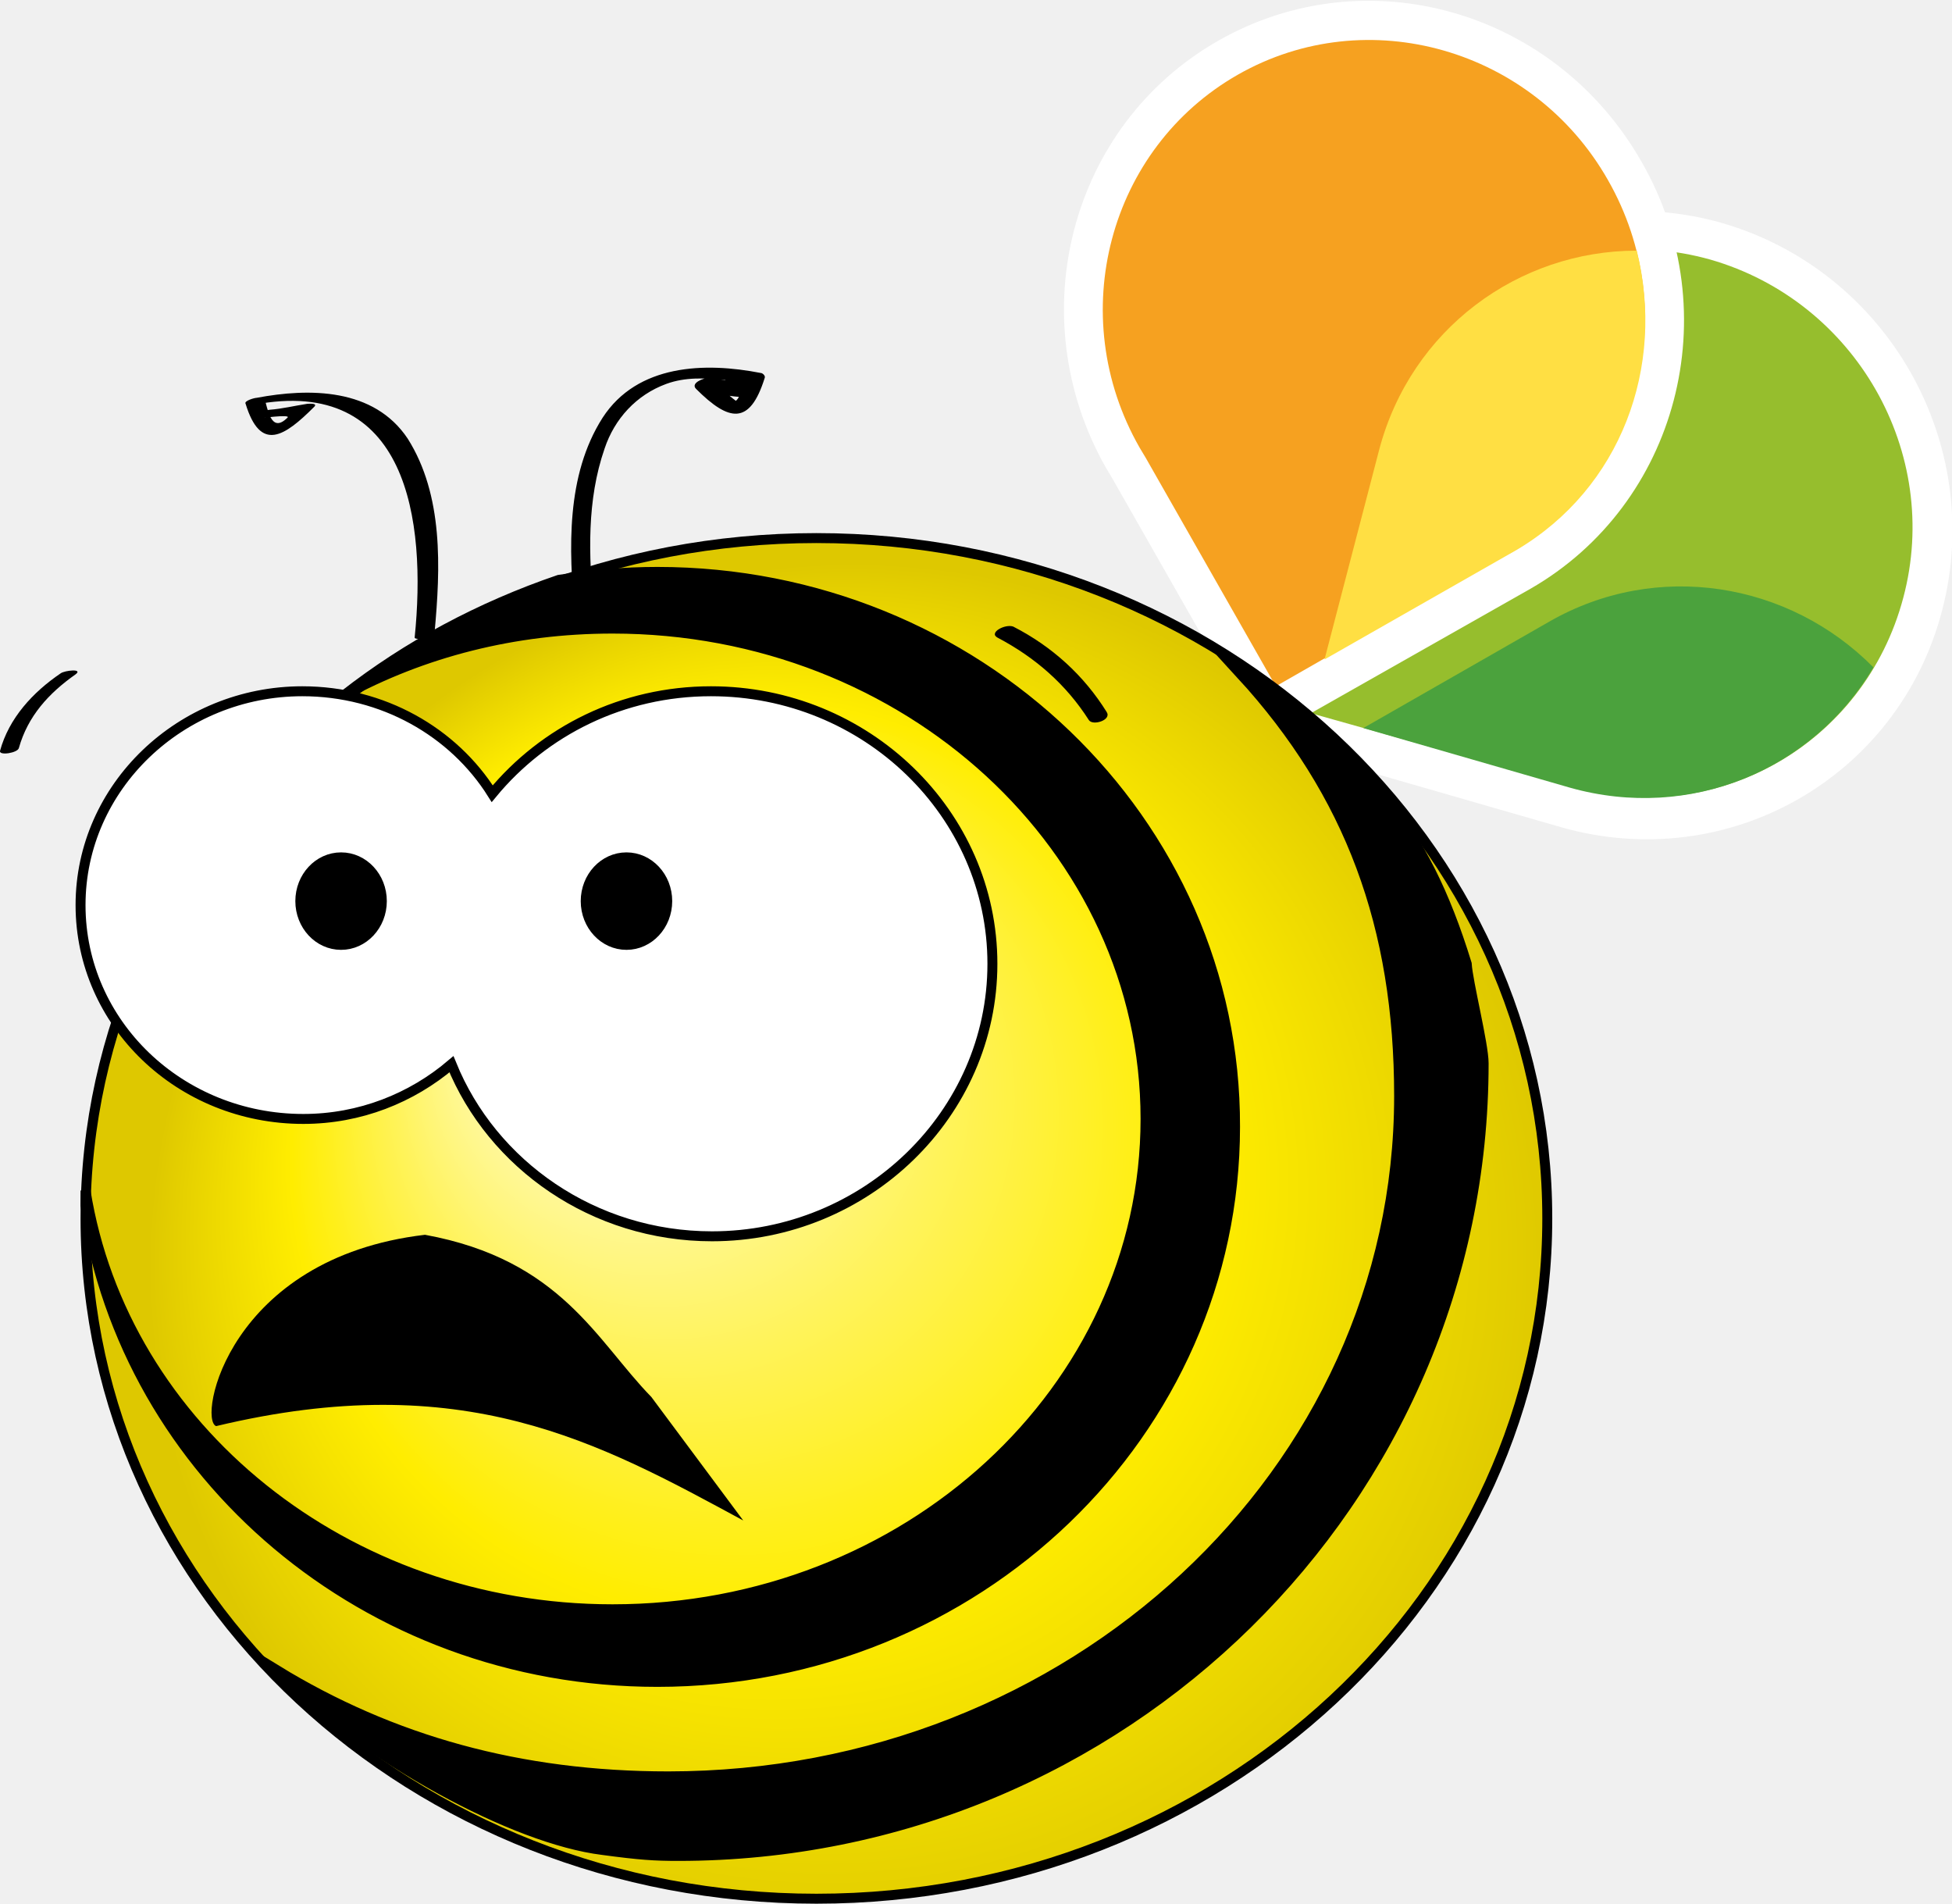
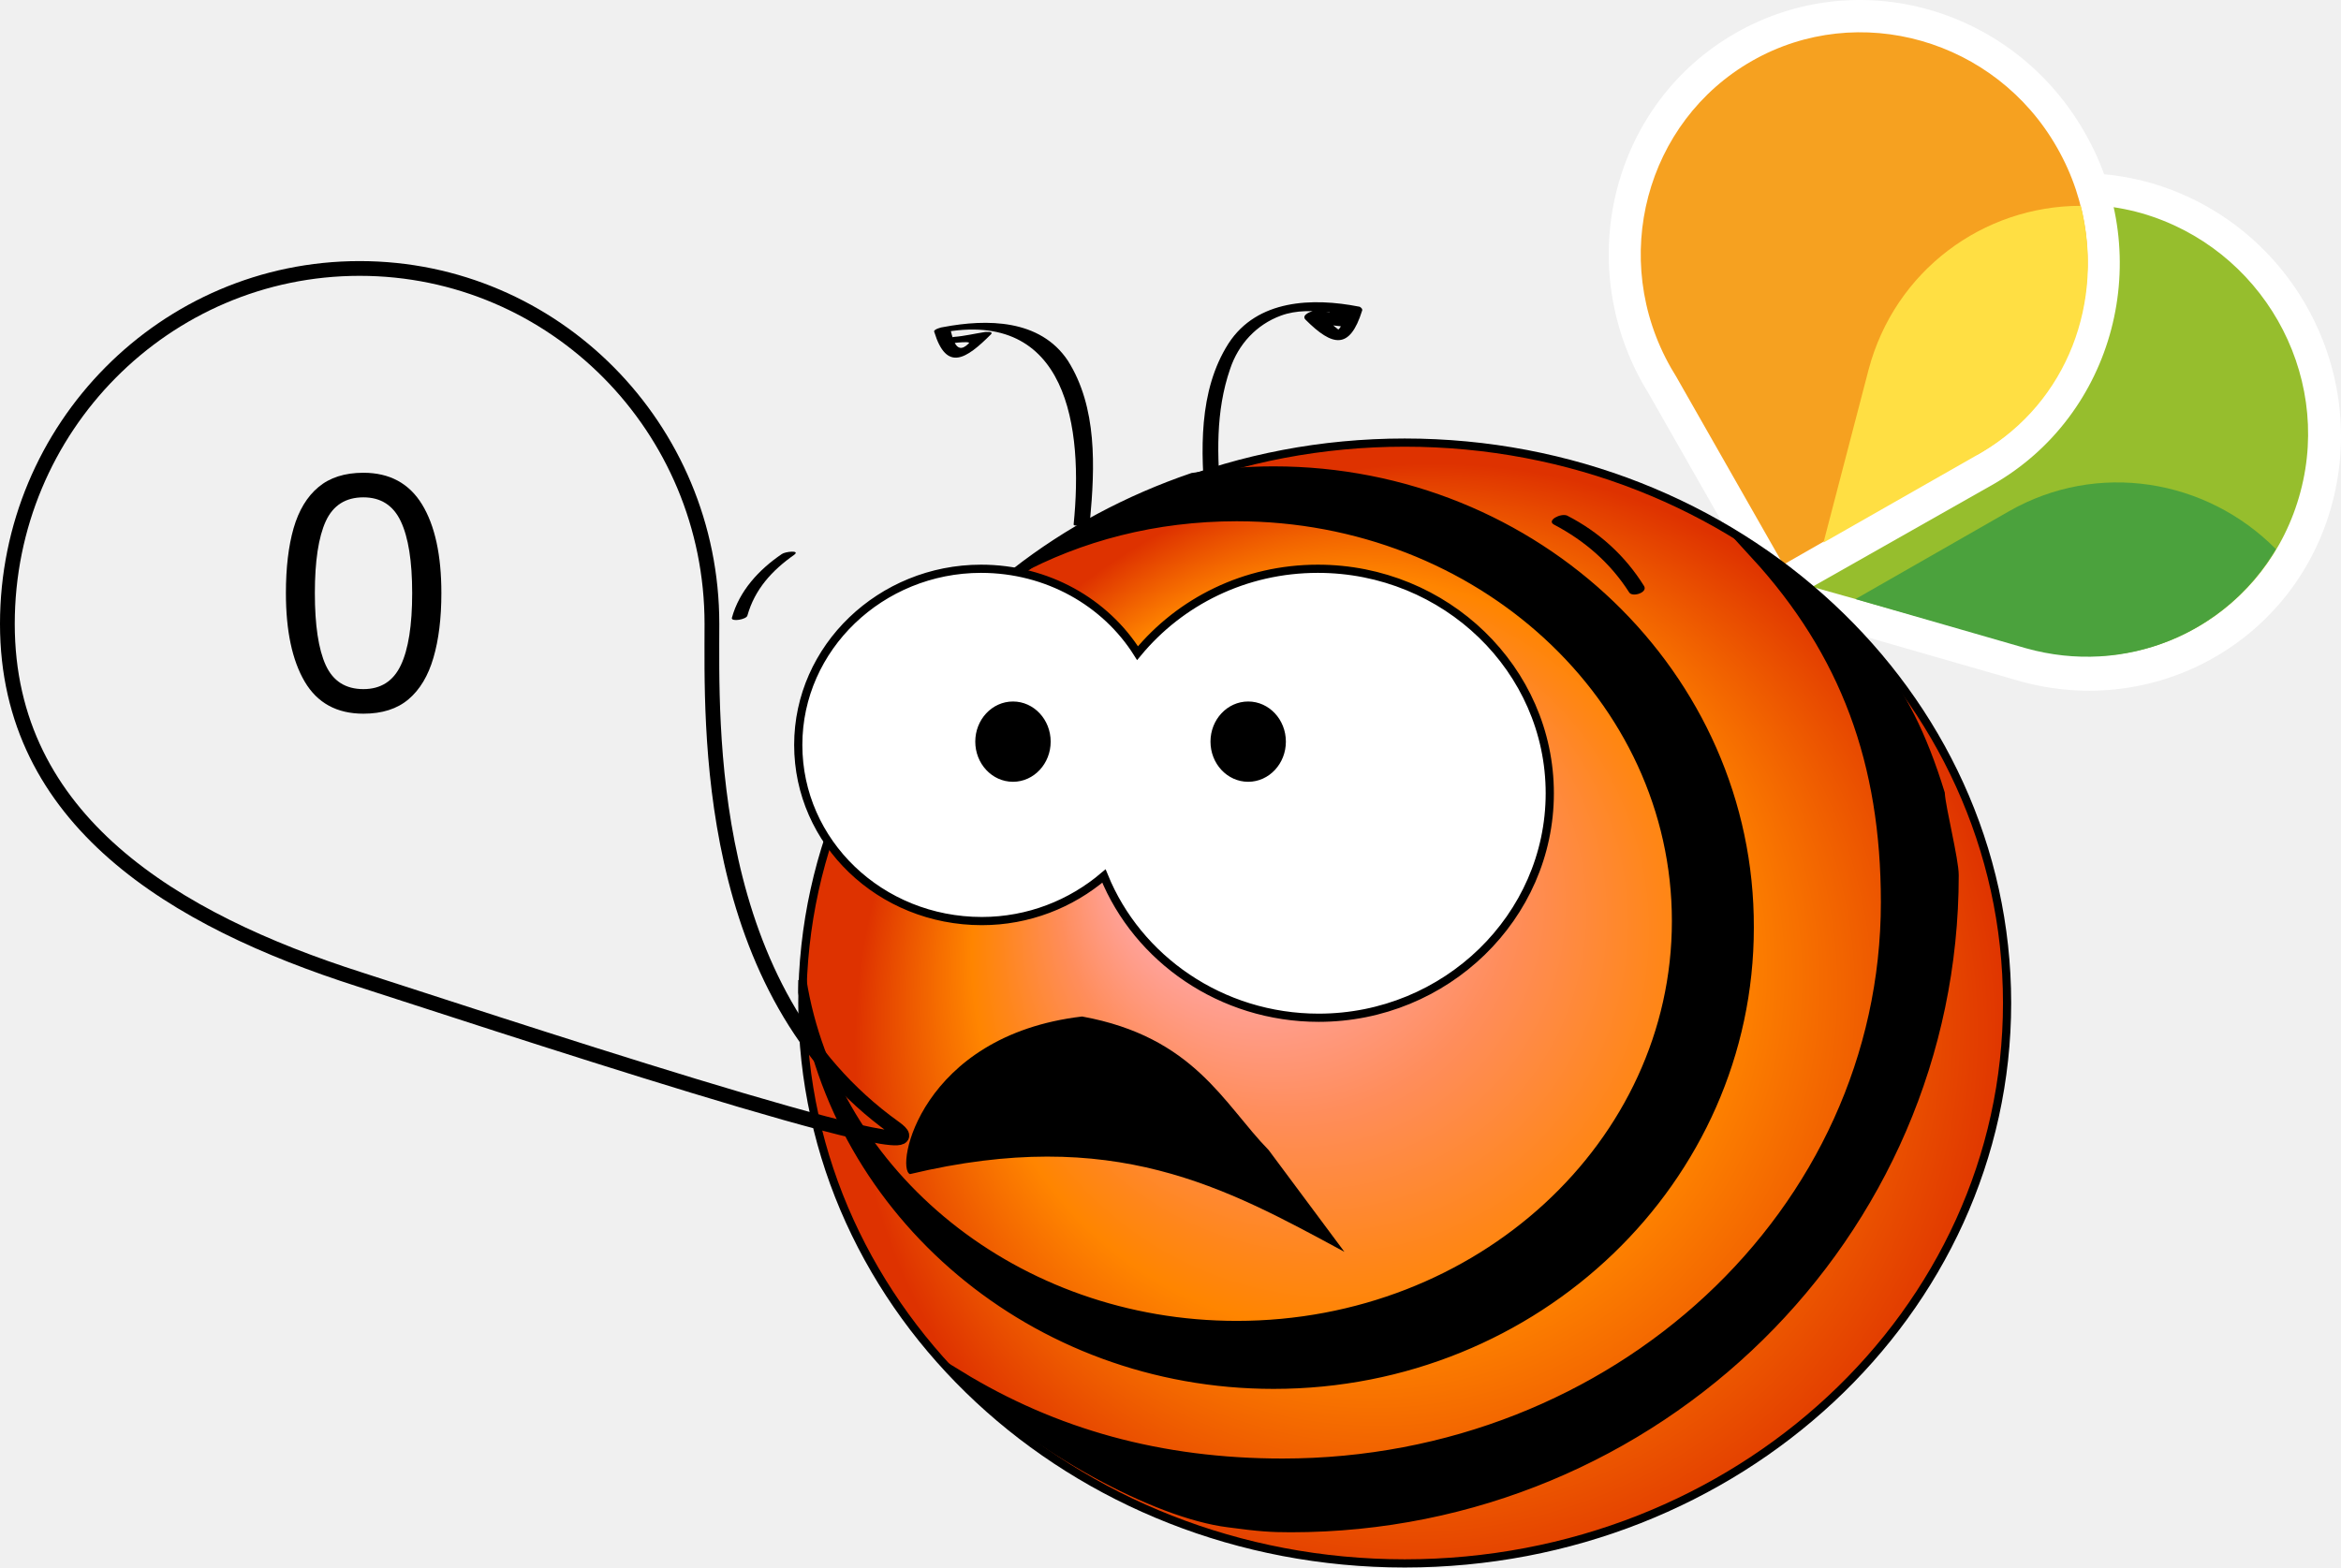
- <svg xmlns="http://www.w3.org/2000/svg" version="1.1" id="Слой_1" x="0px" y="0px" viewBox="0 0 196.3 191.4" enable-background="new 0 0 196.3 191.4" xml:space="preserve">
+ <svg xmlns="http://www.w3.org/2000/svg" version="1.1" id="Слой_1" x="0px" y="0px" viewBox="0 0 285.645 191.321" enable-background="new 0 0 196.3 191.4" xml:space="preserve" width="285.645" height="191.321">
  <defs id="defs72" />
-   <path fill="#FFFFFF" d="M126.9,74.5l7.7-29.2l0.3-1.1c4.4-16.7,21.5-26.5,38.2-21.8c16.7,4.8,26.6,22.2,22.2,39  c-4.4,16.8-21.5,26.5-38.2,21.8L126.9,74.5z" id="path3" />
-   <path fill="#96BE2D" d="M158.1,79.1c14.5,4.2,29.4-4.3,33.3-19c3.9-14.6-4.8-29.8-19.4-34c-14.6-4.1-29.5,4.4-33.3,19l-0.3,1.2  l-6.6,25.4L158.1,79.1L158.1,79.1z" id="path5" />
-   <path fill="#FFFFFF" d="M126.9,74.5l-15.1-26.5l-0.6-1c-8.6-15.2-3.6-34.4,11.3-42.9c14.9-8.5,33.9-3.1,42.6,12.2  c8.7,15.2,3.6,34.4-11.2,42.9L126.9,74.5z" id="path7" />
-   <path fill="#F6A120" d="M151.9,55.6c13-7.4,17.4-24.2,9.8-37.5c-7.5-13.2-24.2-18-37.2-10.6c-13,7.4-17.5,24.2-9.9,37.5l0.6,1  l13.1,23l23.4-13.4L151.9,55.6z" id="path9" />
-   <path fill="#FFDF43" d="M133.2,66.3l5.5-21.1c3.2-12.1,14-20,25.9-20c2.9,11.7-1.6,23.9-12.1,30.1L133.2,66.3z" id="path11" />
-   <path fill="#4BA23D" d="M137.1,73.2l18.7-10.7c10.8-6.2,24.1-4,32.6,4.6c-6.1,10.3-18.4,15.5-30.5,12.1L137.1,73.2z" id="path13" />
-   <g id="g15">
+   <path d="m 216.201,74.421 7.7,-29.2 0.3,-1.1 c 4.4,-16.7 21.5,-26.5 38.2,-21.8 16.7,4.8 26.6,22.2 22.2,39 -4.4,16.8 -21.5,26.5 -38.2,21.8 l -30.2,-8.7 z" id="path3" style="fill:#ffffff" />
+   <path d="m 247.401,79.021 c 14.5,4.2 29.4,-4.3 33.3,-19 3.9,-14.6 -4.8,-29.8 -19.4,-34 -14.6,-4.1 -29.5,4.4 -33.3,19 l -0.3,1.2 -6.6,25.4 26.3,7.4 0,0 z" id="path5" style="fill:#96be2d" />
+   <path d="m 216.201,74.421 -15.1,-26.5 -0.6,-1 c -8.6,-15.2 -3.6,-34.4 11.3,-42.9 14.9,-8.5 33.9,-3.1 42.6,12.2 8.7,15.2 3.6,34.4 -11.2,42.9 l -27,15.3 z" id="path7" style="fill:#ffffff" />
+   <path d="m 241.201,55.521 c 13,-7.4 17.4,-24.2 9.8,-37.5 -7.5,-13.2 -24.2,-18 -37.2,-10.6 -13,7.4 -17.5,24.2 -9.9,37.5 l 0.6,1 13.1,23 23.4,-13.4 0.2,0 z" id="path9" style="fill:#f6a120" />
+   <path d="m 222.501,66.221 5.5,-21.1 c 3.2,-12.1 14,-20 25.9,-20 2.9,11.7 -1.6,23.9 -12.1,30.1 l -19.3,11 z" id="path11" style="fill:#ffdf43" />
+   <path d="m 226.401,73.121 18.7,-10.7 c 10.8,-6.2 24.1,-4 32.6,4.6 -6.1,10.3 -18.4,15.5 -30.5,12.1 l -20.8,-6 z" id="path13" style="fill:#4ba23d" />
+   <g id="g15" transform="translate(89.30084,-0.07899701)">
    <g id="g17">
-       <path d="M43.7,63.6c0.6-6.5,0.9-13.8-2.7-19.5C37.6,39,31.1,39,25.8,40c-0.2,0-1.3,0.3-1.1,0.6c1.5,4.9,3.9,3.3,6.9,0.3    c0.4-0.4-0.6-0.3-0.7-0.3c-1.3,0.2-2.5,0.5-3.8,0.6c-0.8,0.1-1.7,0.9-0.3,0.8c-1.1,0.1,2.6-0.4,2.1,0c-1.7,1.7-2-1.1-2.3-1.9    c-0.4,0.2-0.8,0.4-1.1,0.6C41,37.7,42.9,52.3,41.7,64.1C41.7,64.4,43.6,64.2,43.7,63.6L43.7,63.6z" id="path19" />
+       <path d="M 43.7,63.6 C 44.3,57.1 44.6,49.8 41,44.1 37.6,39 31.1,39 25.8,40 c -0.2,0 -1.3,0.3 -1.1,0.6 1.5,4.9 3.9,3.3 6.9,0.3 0.4,-0.4 -0.6,-0.3 -0.7,-0.3 -1.3,0.2 -2.5,0.5 -3.8,0.6 -0.8,0.1 -1.7,0.9 -0.3,0.8 -1.1,0.1 2.6,-0.4 2.1,0 -1.7,1.7 -2,-1.1 -2.3,-1.9 -0.4,0.2 -0.8,0.4 -1.1,0.6 15.5,-3 17.4,11.6 16.2,23.4 0,0.3 1.9,0.1 2,-0.5 l 0,0 z" id="path19" />
    </g>
  </g>
-   <radialGradient id="SVGID_1_" cx="85.928" cy="127.59" r="70.966" fx="55.869" fy="96.28" gradientUnits="userSpaceOnUse">
+   <radialGradient id="Red" cx="85.928" cy="127.59" r="70.966" fx="55.869" fy="96.28" gradientUnits="userSpaceOnUse" gradientTransform="translate(89.30084,-0.07899701)">
    <stop offset="0" style="stop-color:#FFFFFF" id="stop22" />
-     <stop offset="0.138" style="stop-color:#FFFBC3" id="stop24" />
-     <stop offset="0.391" style="stop-color:#FFF35B" id="stop26" />
-     <stop offset="0.567" style="stop-color:#FFEF1A" id="stop28" />
-     <stop offset="0.649" style="stop-color:#FFED00" id="stop30" />
-     <stop offset="1" style="stop-color:#DEC800" id="stop32" />
+     <stop offset="0.138" style="stop-color:#ffb0c3;stop-opacity:1" id="stop24" />
+     <stop offset="0.391" style="stop-color:#ff8d5b;stop-opacity:1" id="stop26" />
+     <stop offset="0.567" style="stop-color:#ff861a;stop-opacity:1" id="stop28" />
+     <stop offset="0.649" style="stop-color:#ff8500;stop-opacity:1" id="stop30" />
+     <stop offset="1" style="stop-color:#de3200;stop-opacity:1" id="stop32" />
  </radialGradient>
-   <ellipse fill="url(#SVGID_1_)" stroke="#000000" stroke-miterlimit="10" cx="82.1" cy="122.5" rx="73.5" ry="68.4" id="ellipse34" />
-   <path fill="#FFFFFF" stroke="#000000" stroke-miterlimit="10" d="M71.5,69.5c-8.9,0-16.8,4-22,10.3c-3.9-6.2-11-10.3-19.1-10.3  C18.2,69.5,8.1,79.1,8.1,91s10,21.5,22.4,21.5c5.7,0,10.9-2.1,14.9-5.5c4.1,10.1,14.3,17.3,26.2,17.3c15.5,0,28.2-12.3,28.2-27.4  S87.1,69.5,71.5,69.5z" id="path36" />
-   <ellipse stroke="#000000" stroke-miterlimit="10" cx="34.3" cy="90.6" rx="4.1" ry="4.4" id="ellipse38" />
-   <ellipse stroke="#000000" stroke-miterlimit="10" cx="63" cy="90.6" rx="4.1" ry="4.4" id="ellipse40" />
-   <g id="g42" transform="matrix(-0.9972792,-0.07371715,0.07371715,-0.9972792,85.85141,268.6949)">
+   <ellipse stroke-miterlimit="10" cx="171.401" cy="122.421" rx="73.5" ry="68.4" id="ellipse34" style="fill:url(#Red);stroke:#000000;stroke-miterlimit:10" />
+   <path stroke-miterlimit="10" d="m 160.801,69.421 c -8.9,0 -16.8,4 -22,10.3 -3.9,-6.2 -11,-10.3 -19.1,-10.3 -12.2,0 -22.3,9.6 -22.3,21.5 0,11.9 10,21.5 22.4,21.5 5.7,0 10.9,-2.1 14.9,-5.5 4.1,10.1 14.3,17.3 26.2,17.3 15.5,0 28.2,-12.3 28.2,-27.4 0,-15.1 -12.7,-27.4 -28.3,-27.4 z" id="path36" style="fill:#ffffff;stroke:#000000;stroke-miterlimit:10" />
+   <ellipse stroke-miterlimit="10" cx="123.601" cy="90.521" rx="4.1" ry="4.4" id="ellipse38" style="stroke:#000000;stroke-miterlimit:10" />
+   <ellipse stroke-miterlimit="10" cx="152.301" cy="90.521" rx="4.1" ry="4.4" id="ellipse40" style="stroke:#000000;stroke-miterlimit:10" />
+   <g id="g42" transform="matrix(-0.9972792,-0.07371715,0.07371715,-0.9972792,175.1523,268.6159)">
    <g id="g44">
      <path d="m 29.746,126.39 c 5.902,5.207 10.05,13.097 23.906,14.586 19.543,-3.777 21.424,-20.174 19.529,-20.733 -24.361,7.768 -38.46,1.235 -53.563,-5.554 z" id="path46" />
    </g>
  </g>
-   <g id="g48">
+   <g id="g48" transform="translate(89.30084,-0.07899701)">
    <g id="g50">
-       <path d="M1.9,75.2c0.9-3.2,3-5.5,5.7-7.4c0.8-0.6-1.1-0.4-1.5-0.1c-2.8,1.9-5.2,4.5-6.1,7.8C-0.1,76,1.8,75.7,1.9,75.2L1.9,75.2z" id="path52" />
+       <path d="M 1.9,75.2 C 2.8,72 4.9,69.7 7.6,67.8 8.4,67.2 6.5,67.4 6.1,67.7 3.3,69.6 0.9,72.2 0,75.5 -0.1,76 1.8,75.7 1.9,75.2 l 0,0 z" id="path52" />
    </g>
  </g>
-   <g id="g54">
+   <g id="g54" transform="translate(89.30084,-0.07899701)">
    <g id="g56">
-       <path d="M100.3,64.1c3.8,2,6.9,4.7,9.2,8.3c0.4,0.6,2.3,0,1.8-0.8c-2.3-3.7-5.5-6.6-9.4-8.6C101.1,62.7,99.4,63.6,100.3,64.1    L100.3,64.1z" id="path58" />
+       <path d="m 100.3,64.1 c 3.8,2 6.9,4.7 9.2,8.3 0.4,0.6 2.3,0 1.8,-0.8 -2.3,-3.7 -5.5,-6.6 -9.4,-8.6 -0.8,-0.3 -2.5,0.6 -1.6,1.1 l 0,0 z" id="path58" />
    </g>
  </g>
-   <path stroke="#000000" stroke-miterlimit="10" d="M66.1,57.5c-3.4,0-6.7,0.3-9.9,0.8C48.3,61,41,64.9,34.6,69.9  c7.9-4.3,17.1-6.7,27-6.7c29.6,0,53.6,22.1,53.6,49.3c0,27.2-24,49.3-53.6,49.3c-26.9,0-49.2-18.3-53-42.1v1.5  c4,27.1,28.2,47.9,57.5,47.9c32.1,0,58.1-25,58.1-55.8C124.3,82.5,98.2,57.5,66.1,57.5z" id="path60" />
-   <g id="g62">
+   <path stroke-miterlimit="10" d="m 155.401,57.421 c -3.4,0 -6.7,0.3 -9.9,0.8 -7.9,2.7 -15.2,6.6 -21.6,11.6 7.9,-4.3 17.1,-6.7 27,-6.7 29.6,0 53.6,22.1 53.6,49.3 0,27.2 -24,49.3 -53.6,49.3 -26.9,0 -49.2,-18.3 -53,-42.1 l 0,1.5 c 4,27.1 28.2,47.9 57.5,47.9 32.1,0 58.1,-25 58.1,-55.8 0.1,-30.8 -26,-55.8 -58.1,-55.8 z" id="path60" style="stroke:#000000;stroke-miterlimit:10" />
+   <g id="g62" transform="translate(89.30084,-0.07899701)">
    <g id="g64">
-       <path d="M59.7,61.2c-0.5-5.4-0.7-10.9,1.1-16.1c1-3,3.2-5.4,6.2-6.5c1.9-0.7,3.9-0.6,5.9-0.4c1.4,0.8,1.8,1.5,1.1,2.1    c-0.8-0.6-1.6-1.4-2.3-2.1c-0.4,0.4-0.8,0.7-1.2,1.1c1.3,0.2,2.5,0.5,3.8,0.6c0.9,0.1,2-1.1,0.7-1.3c-1.3-0.2-2.5-0.5-3.8-0.6    c-0.4,0-1.8,0.5-1.2,1.1c3.3,3.3,5.4,3.7,6.9-1.1c0.1-0.2-0.2-0.5-0.4-0.5c-5.6-1.1-12.4-0.9-15.9,4.5c-3.7,5.8-3.4,13.2-2.8,19.8    C57.8,62.6,59.7,62.1,59.7,61.2L59.7,61.2z" id="path66" />
+       <path d="M 59.7,61.2 C 59.2,55.8 59,50.3 60.8,45.1 c 1,-3 3.2,-5.4 6.2,-6.5 1.9,-0.7 3.9,-0.6 5.9,-0.4 1.4,0.8 1.8,1.5 1.1,2.1 -0.8,-0.6 -1.6,-1.4 -2.3,-2.1 -0.4,0.4 -0.8,0.7 -1.2,1.1 1.3,0.2 2.5,0.5 3.8,0.6 0.9,0.1 2,-1.1 0.7,-1.3 -1.3,-0.2 -2.5,-0.5 -3.8,-0.6 -0.4,0 -1.8,0.5 -1.2,1.1 3.3,3.3 5.4,3.7 6.9,-1.1 0.1,-0.2 -0.2,-0.5 -0.4,-0.5 -5.6,-1.1 -12.4,-0.9 -15.9,4.5 -3.7,5.8 -3.4,13.2 -2.8,19.8 0,0.8 1.9,0.3 1.9,-0.6 l 0,0 z" id="path66" />
    </g>
  </g>
-   <path stroke="#000000" stroke-miterlimit="10" d="M149.2,106.9c0-1.9-1.6-8.2-1.7-10c-4.4-14.3-10.3-20.3-22.7-29.1  c11,12,15.9,25.4,15.9,42.4c0,37.8-32.9,68.4-73.5,68.4c-14.9,0-27.8-3.6-39.4-10.7c9.2,9,23.9,17,32.8,18.1  c3.7,0.5,5.2,0.6,7.6,0.6C112.9,186.6,149.2,150.9,149.2,106.9z" id="path68" />
+   <path stroke-miterlimit="10" d="m 238.501,106.821 c 0,-1.9 -1.6,-8.2 -1.7,-10 -4.4,-14.3 -10.3,-20.3 -22.7,-29.1 11,12 15.9,25.4 15.9,42.4 0,37.8 -32.9,68.4 -73.5,68.4 -14.9,0 -27.8,-3.6 -39.4,-10.7 9.2,9 23.9,17 32.8,18.1 3.7,0.5 5.2,0.6 7.6,0.6 44.7,0 81,-35.7 81,-79.7 z" id="path68" style="stroke:#000000;stroke-miterlimit:10" />
+   <path style="fill:none;fill-opacity:1;stroke:#000000;stroke-width:1.8;stroke-linejoin:round;stroke-miterlimit:4;stroke-dasharray:none;stroke-opacity:1" d="m 86.868,76.157 c 0,11.982 -1.162,44.726 22.284,61.5 C 118.141,144.087 56.565,123.601 43.884,119.546 21.273,112.315 0.9,100.12 0.9,76.157 0.9,52.193 20.145,32.767 43.884,32.767 c 23.739,5e-6 42.984,19.426 42.984,43.389 z" id="path4168" />
+   <flowRoot xml:space="preserve" id="flowRoot4171" style="font-style:normal;font-weight:normal;font-size:40px;line-height:125%;font-family:sans-serif;letter-spacing:0px;word-spacing:0px;fill:#000000;fill-opacity:1;stroke:none;stroke-width:1px;stroke-linecap:butt;stroke-linejoin:miter;stroke-opacity:1" transform="translate(89.30084,-0.07899701)">
+     <flowRegion id="flowRegion4173">
+       <rect id="rect4175" width="41.767" height="47.444" x="-63.259" y="53.527" />
+     </flowRegion>
+     <flowPara id="flowPara4177" />
+   </flowRoot>
+   <flowRoot xml:space="preserve" id="flowRoot4179" style="font-style:normal;font-weight:normal;font-size:40px;line-height:125%;font-family:sans-serif;letter-spacing:0px;word-spacing:0px;fill:#000000;fill-opacity:1;stroke:none;stroke-width:1px;stroke-linecap:butt;stroke-linejoin:miter;stroke-opacity:1" transform="translate(89.30084,-0.07899701)">
+     <flowRegion id="flowRegion4181">
+       <rect id="rect4183" width="45.417" height="44.2" x="-62.448" y="59.204" />
+     </flowRegion>
+     <flowPara id="flowPara4185">ààà</flowPara>
+   </flowRoot>
+   <text xml:space="preserve" style="font-style:normal;font-weight:normal;font-size:40px;line-height:125%;font-family:sans-serif;letter-spacing:0px;word-spacing:0px;fill:#000000;fill-opacity:1;stroke:none;stroke-width:1px;stroke-linecap:butt;stroke-linejoin:miter;stroke-opacity:1" x="32.935" y="86.7" id="ranking">
+     <tspan id="tspan4189" x="32.935" y="86.7">0</tspan>
+   </text>
</svg>
